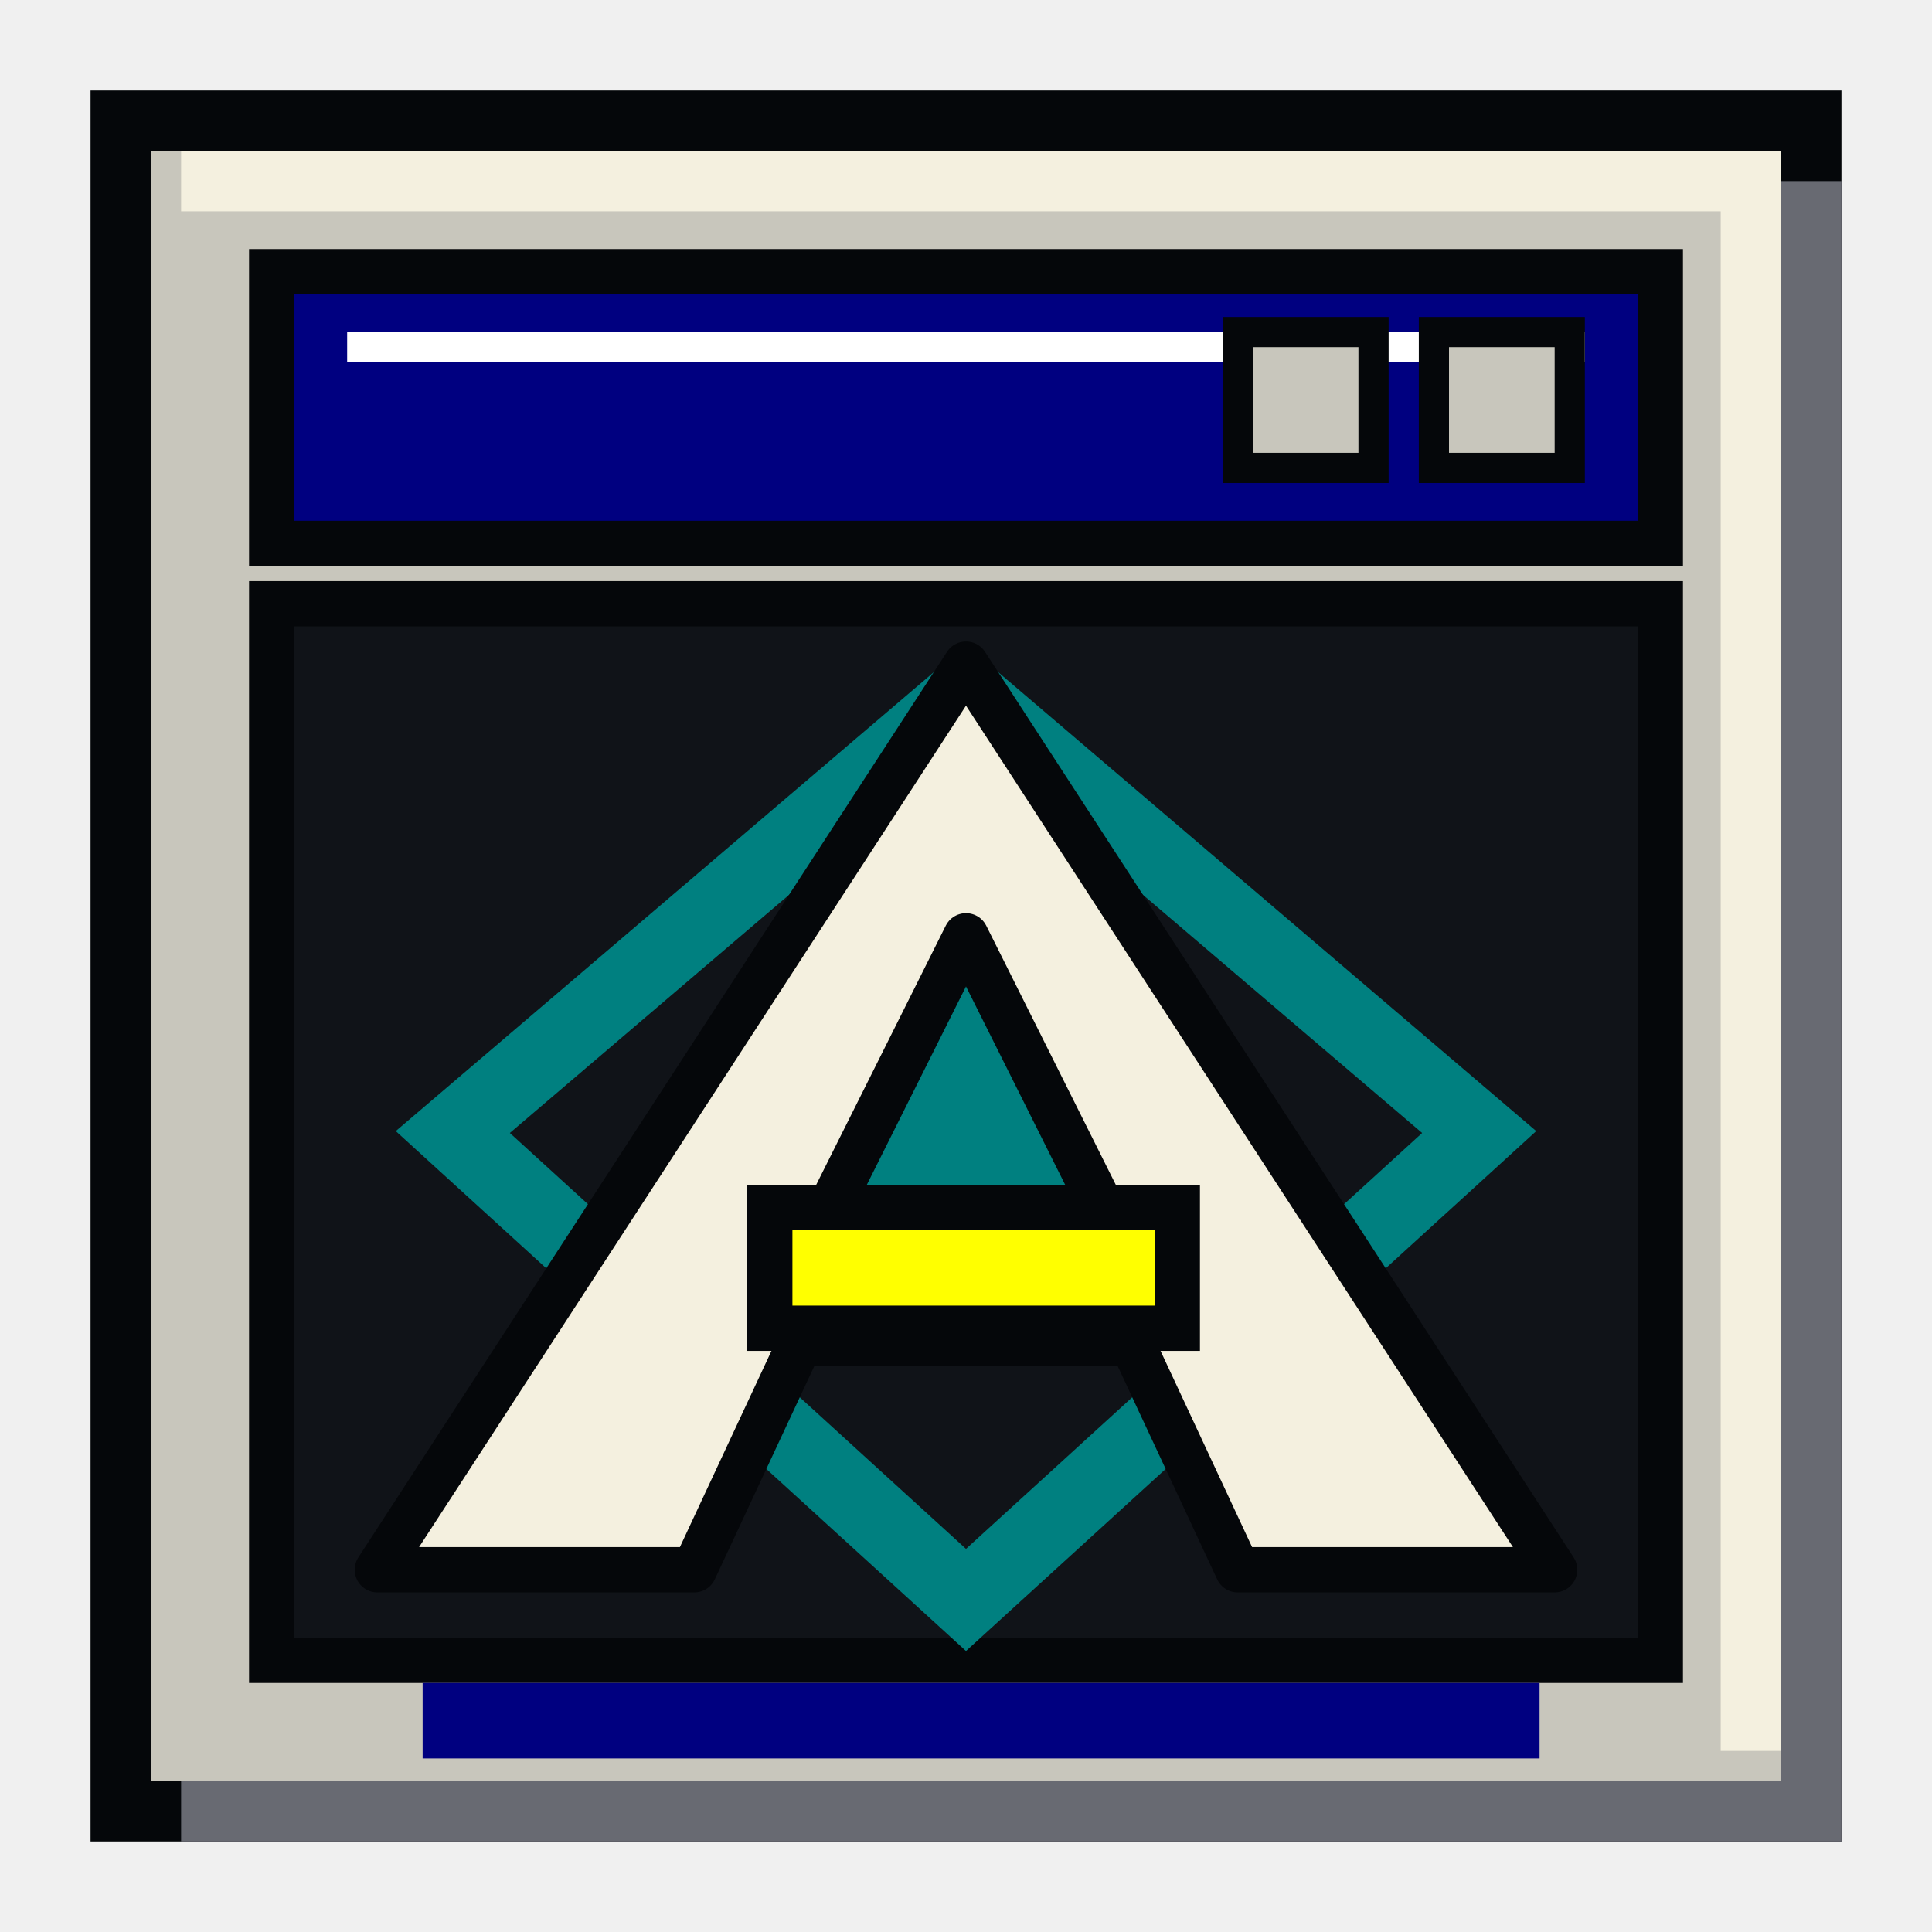
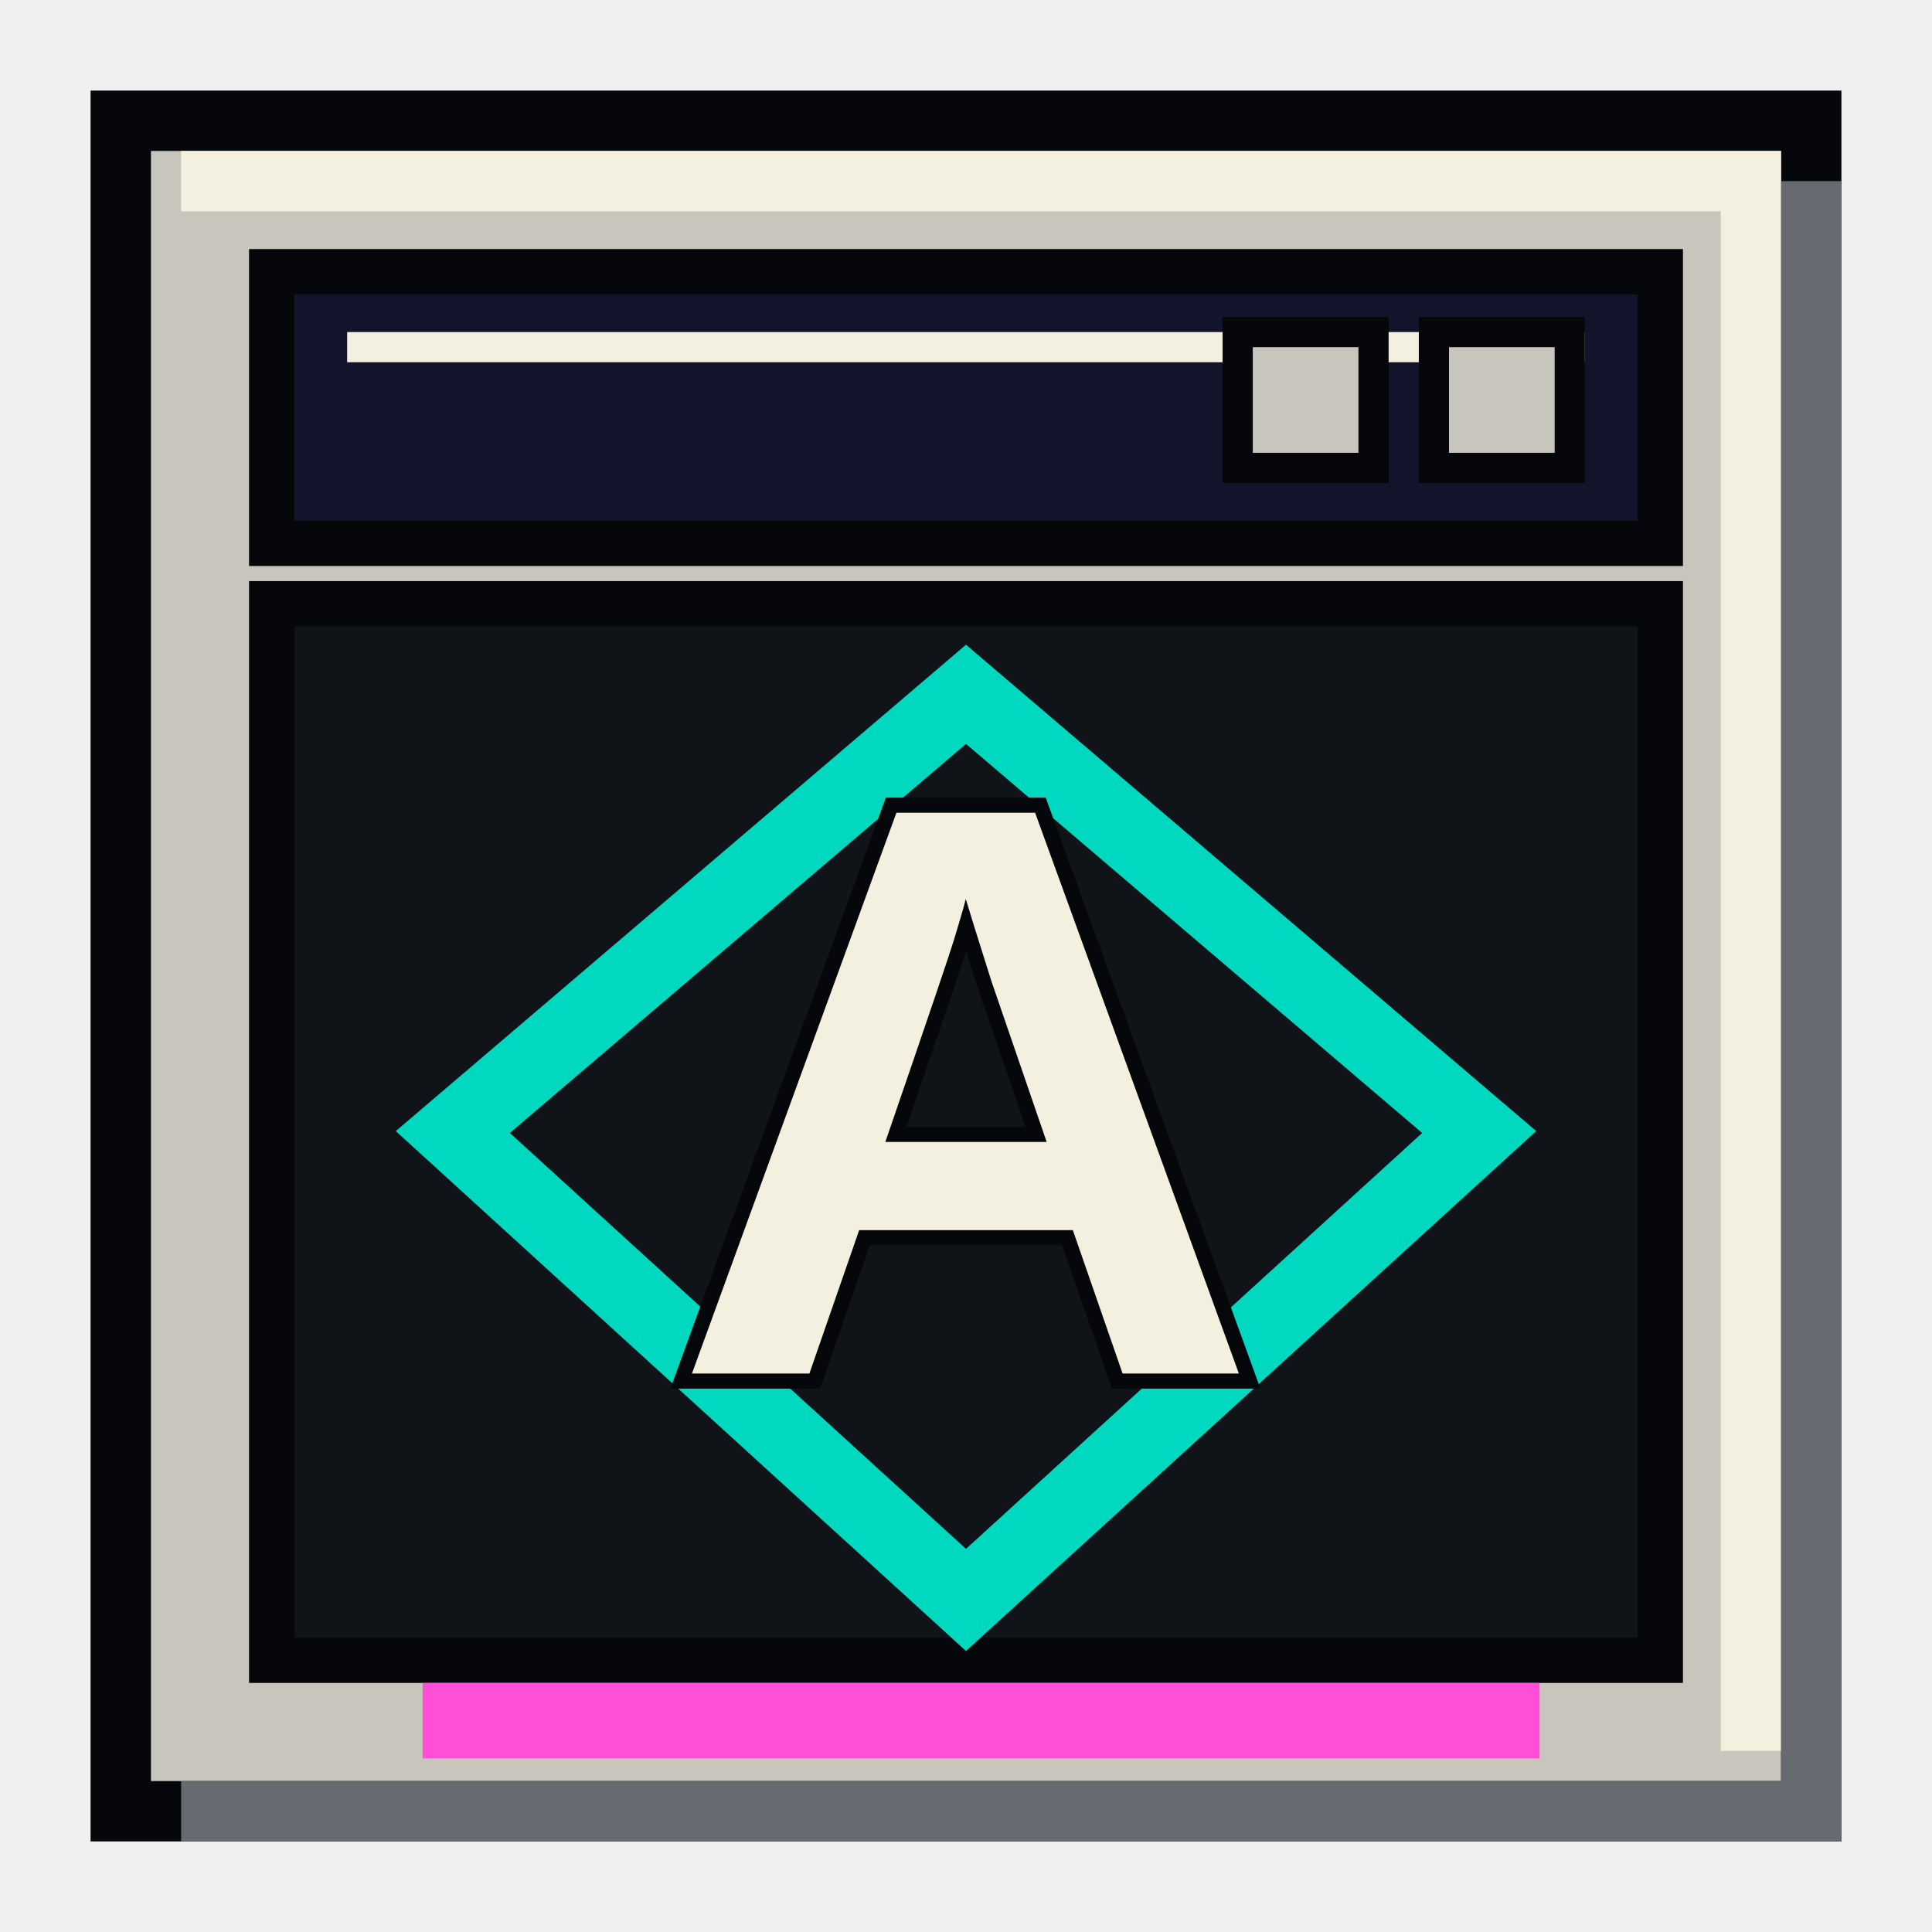
- <svg xmlns="http://www.w3.org/2000/svg" width="256" height="256" viewBox="0 0 128 128" role="img" aria-label="Aptura OS logo">
+ <svg xmlns="http://www.w3.org/2000/svg" width="256" height="256" viewBox="0 0 128 128" role="img" aria-label="Aptura OS installer logo">
  <rect x="8" y="8" width="112" height="112" fill="#c8c6bc" stroke="#05070a" stroke-width="4" />
  <path d="M12 12H116V116" fill="none" stroke="#f4f0df" stroke-width="4" />
  <path d="M120 12V120H12" fill="none" stroke="#686a72" stroke-width="4" />
-   <rect x="18" y="18" width="92" height="18" fill="#000080" stroke="#05070a" stroke-width="3" />
-   <path d="M23 23H105" stroke="#ffffff" stroke-width="2" />
+   <rect x="18" y="18" width="92" height="18" fill="#11142b" stroke="#05070a" stroke-width="3" />
+   <path d="M23 23H105" stroke="#f4f0df" stroke-width="2" />
  <g fill="#c8c6bc" stroke="#05070a" stroke-width="2">
    <rect x="82" y="22" width="9" height="9" />
    <rect x="95" y="22" width="9" height="9" />
  </g>
  <rect x="18" y="40" width="92" height="70" fill="#101318" stroke="#05070a" stroke-width="3" />
-   <path d="M64 46L98 75L64 106L30 75Z" fill="none" stroke="#008080" stroke-width="5" />
-   <path d="M64 44L103 104H82L75 89H53L46 104H25Z" fill="#f4f0df" stroke="#05070a" stroke-width="3" stroke-linejoin="round" />
-   <path d="M64 62L73 80H55Z" fill="#008080" stroke="#05070a" stroke-width="3" stroke-linejoin="round" />
-   <rect x="51" y="80" width="27" height="8" fill="#ffff00" stroke="#05070a" stroke-width="3" />
-   <path d="M28 114H102" stroke="#000080" stroke-width="5" />
+   <path d="M64 46L98 75L64 106L30 75Z" fill="none" stroke="#00d9c0" stroke-width="5" />
+   <text x="64" y="91" text-anchor="middle" fill="#f4f0df" stroke="#05070a" stroke-width="2" paint-order="stroke" font-family="Arial, Helvetica, sans-serif" font-size="54" font-weight="700">A</text>
+   <path d="M28 114H102" stroke="#ff4fd8" stroke-width="5" />
</svg>
